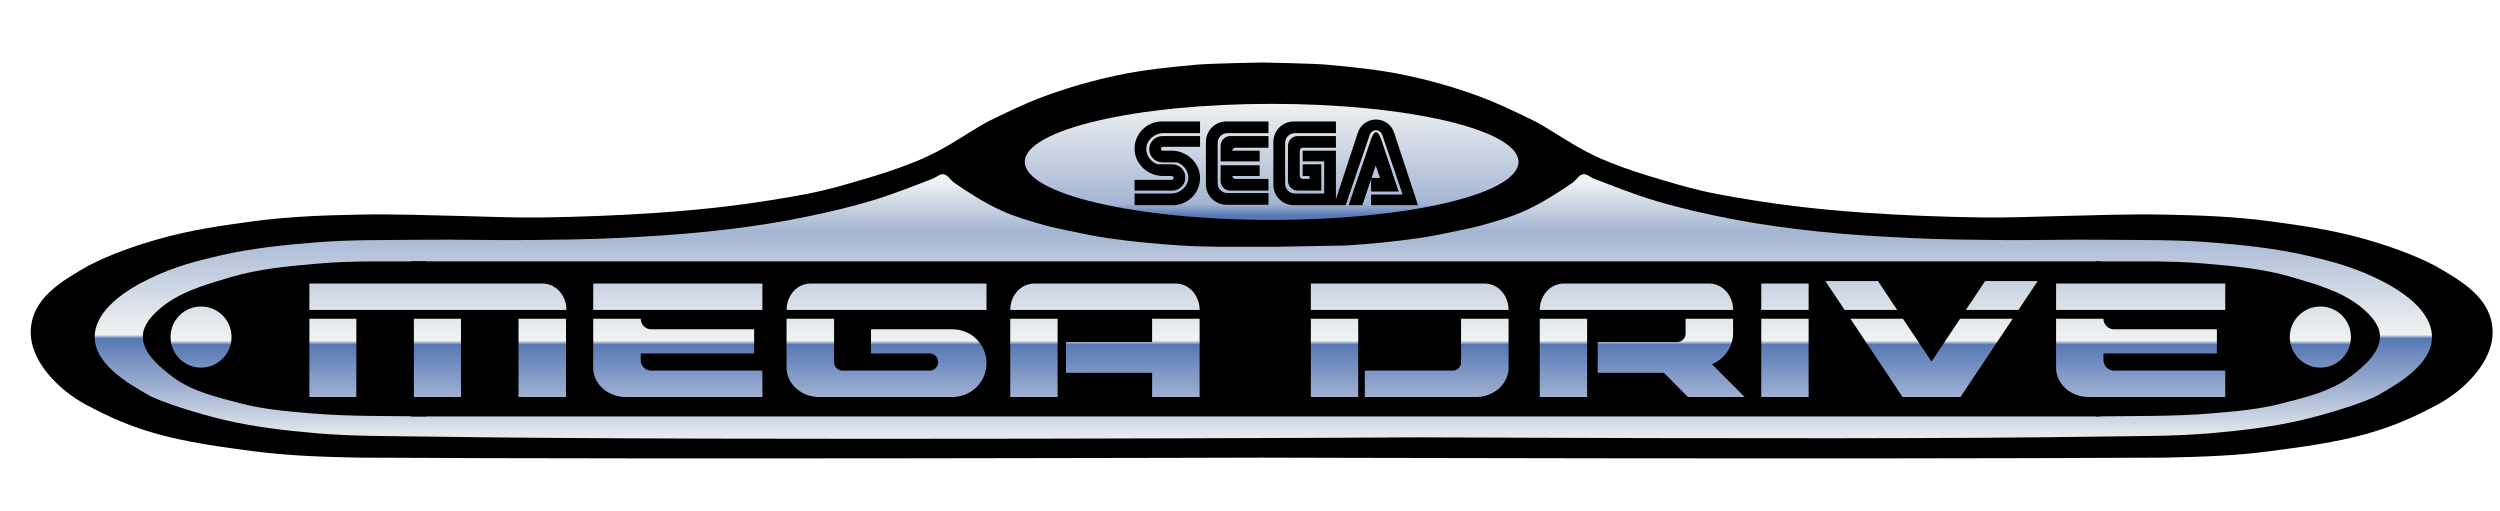
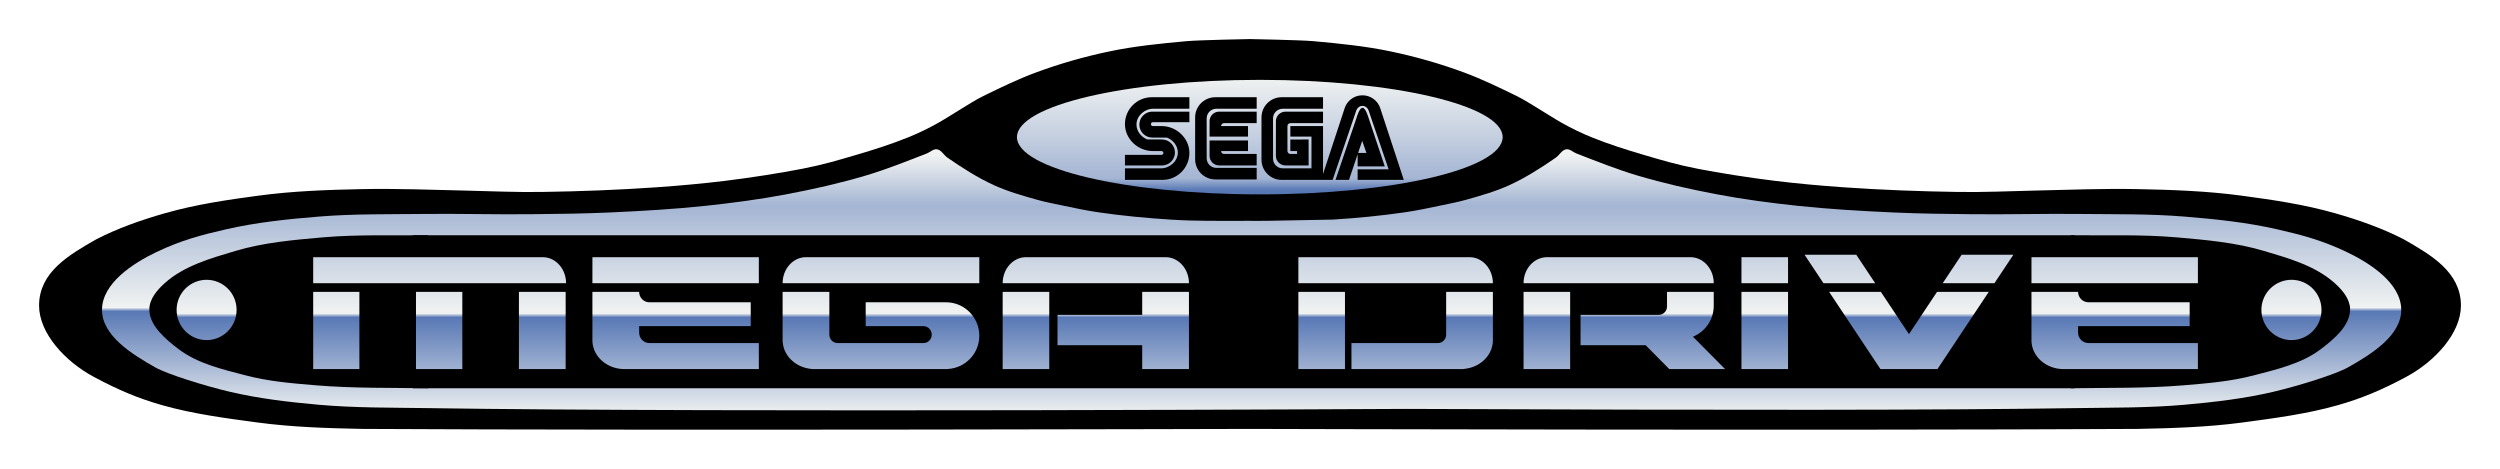
- <svg xmlns="http://www.w3.org/2000/svg" version="1.1" id="Layer_1" x="0px" y="0px" width="568.929px" height="116.145px" viewBox="-1 -1 568.929 116.145" enable-background="new -1 -1 568.929 116.145" xml:space="preserve">
+ <svg xmlns="http://www.w3.org/2000/svg" version="1.1" id="Layer_1" x="0px" y="0px" width="512" height="96" viewBox="-1 -1 512 96" enable-background="new -1 -1 568.929 116.145" xml:space="preserve">
  <defs id="defs5811">
    <linearGradient id="linearGradient7375" gradientUnits="userSpaceOnUse" x1="247.535" y1="35.3" x2="247.535" y2="37.4">
      <stop offset="0" style="stop-color:#f1f3f2" id="stop6" />
      <stop offset="0.898" style="stop-color:#a4b5d3" id="stop8" />
      <stop offset="1" style="stop-color:#5878b5" id="stop10" />
    </linearGradient>
    <linearGradient id="linearGradient7367" gradientUnits="userSpaceOnUse" x1="300" y1="40" x2="300" y2="100">
      <stop offset="0" style="stop-color:#f1f3f2" id="stop13" />
      <stop offset="0.194" style="stop-color:#a4b5d3" id="stop15" />
      <stop offset="0.586" style="stop-color:#f1f3f2" id="stop17" />
      <stop offset="0.6" style="stop-color:#5878b5" id="stop19" />
      <stop offset="1" style="stop-color:#f1f3f2" id="stop21" />
    </linearGradient>
    <linearGradient id="linearGradient7368" gradientUnits="userSpaceOnUse" x1="300" y1="40" x2="300" y2="104">
      <stop offset="0" style="stop-color:#f1f3f2" id="stop24" />
      <stop offset="0.194" style="stop-color:#a4b5d3" id="stop26" />
      <stop offset="0.586" style="stop-color:#f1f3f2" id="stop28" />
      <stop offset="0.6" style="stop-color:#5878b5" id="stop30" />
      <stop offset="1" style="stop-color:#f1f3f2" id="stop32" />
    </linearGradient>
  </defs>
  <g id="layer3" style="display:inline">
    <g id="g7132" />
-     <g transform="matrix(-1,0,0,1,572.246,1.3299167e-4)" id="g7132-3">
-       <path id="path6288-1-5" style="fill:#000000;fill-opacity:1;stroke:#000000;stroke-width:1px;stroke-linecap:butt;stroke-linejoin:miter;stroke-opacity:1" d="m 80.846,102.645 c -8.144,-0.161 -16.222,-0.403 -24.296,-1.482 -7.281,-0.973 -14.887,-1.968 -21.954,-3.976 C 29.243,95.665 24.675,93.797 18.917,90.716 12.177,87.111 6.486,80.71 6.491,74.695 6.498,67.289 13.139,63.455 19.437,59.864 c 4.946,-2.55 10.468,-4.469 15.82,-5.99 7.066,-2.008 14.211,-3.056 21.492,-4.029 8.074,-1.079 15.949,-1.351 24.094,-1.512 7.753,-0.153 15.868,0.156 23.62,0.335 5.978,0.138 11.808,0.411 17.787,0.321 8.843,-0.133 17.746,-0.462 26.568,-1.075 5.285,-0.367 10.673,-0.851 15.932,-1.491 5.973,-0.727 12.789,-1.804 17.854,-2.784 5.065,-0.981 8.377,-1.999 12.507,-3.204 4.07,-1.187 8.21,-2.499 12.142,-4.085 2.469,-0.996 4.74,-2.099 7.06,-3.406 1.794,-1.011 3.627,-2.209 5.392,-3.27 1.661,-0.999 3.215,-2.018 4.955,-2.869 3.969,-1.941 7.979,-3.878 12.125,-5.407 5.528,-2.039 11.104,-3.62 16.871,-4.83 5.857,-1.228 11.852,-1.819 17.812,-2.359 3.013,-0.273 14.654,-0.484 14.654,-0.484 0,0 11.641,0.211 14.654,0.484 5.96,0.54 11.955,1.131 17.812,2.359 5.766,1.209 11.343,2.791 16.871,4.83 4.145,1.529 8.156,3.466 12.125,5.407 1.741,0.851 3.295,1.871 4.955,2.869 1.765,1.061 3.598,2.26 5.392,3.27 2.32,1.307 4.591,2.41 7.06,3.406 3.932,1.586 8.072,2.897 12.142,4.085 4.13,1.205 7.442,2.223 12.507,3.204 5.065,0.981 11.882,2.058 17.854,2.784 5.259,0.64 10.647,1.123 15.932,1.491 8.823,0.613 17.725,0.942 26.568,1.075 5.979,0.09 11.808,-0.183 17.787,-0.321 7.752,-0.179 15.867,-0.488 23.62,-0.335 8.144,0.161 16.02,0.433 24.094,1.512 7.281,0.973 14.426,2.021 21.492,4.029 5.352,1.521 10.874,3.44 15.82,5.99 6.299,3.592 12.94,7.425 12.946,14.831 0.005,6.015 -5.686,12.416 -12.426,16.02 -5.758,3.081 -10.327,4.95 -15.679,6.471 -7.066,2.008 -14.672,3.003 -21.954,3.976 -8.074,1.079 -16.152,1.322 -24.296,1.482 -69.967,0.402 -205.277,6e-5 -205.277,6e-5 0,0 -135.311,0.403 -205.277,7e-5 z" />
-     </g>
  </g>
  <g id="layer4" style="display:inline">
    <g style="display:inline" transform="matrix(-0.7864431,0,0,0.7864431,465.5962,16.7987)" id="g7132-3-9" />
-     <path d="m 267.744,54.865 c -5.61,-0.35 -11.215,-0.888 -16.777,-1.696 -2.886,-0.419 -5.74,-1.04 -8.595,-1.634 -1.835,-0.382 -3.681,-0.733 -5.485,-1.241 -3.413,-0.959 -6.854,-1.926 -10.076,-3.403 -3.761,-1.724 -7.277,-3.97 -10.684,-6.317 -0.849,-0.585 -1.399,-1.781 -2.419,-1.926 -0.839,-0.119 -1.561,0.661 -2.351,0.966 -4.644,1.79 -9.274,3.649 -14.045,5.067 -6.093,1.811 -12.314,3.2 -18.562,4.375 -6.178,1.162 -12.421,1.982 -18.672,2.64 -7.272,0.765 -14.579,1.183 -21.884,1.517 -6.141,0.281 -12.29,0.348 -18.437,0.409 -8.356,0.083 -16.712,-0.154 -25.068,-0.059 -7.952,0.09 -15.924,-0.043 -23.851,0.596 -7.27,0.586 -14.571,1.334 -21.68,2.967 -5.479,1.258 -10.19,2.449 -16.032,5.233 -5.395,2.57 -12.536,7.184 -12.573,13.28 -0.037,6.033 7.03,10.326 12.282,13.294 2.781,1.572 11.343,4.252 17.224,5.631 6.783,1.59 13.742,2.403 20.682,3.013 8.301,0.73 16.656,0.641 24.988,0.769 68.152,1.049 226.399,0.183 226.399,0.183 75.969,0.305 123.473,0.305 155.139,-0.183 8.332,-0.128 16.687,-0.039 24.988,-0.769 6.94,-0.61 13.899,-1.422 20.682,-3.013 5.881,-1.379 14.443,-4.059 17.224,-5.631 5.252,-2.969 12.319,-7.261 12.282,-13.294 -0.037,-6.096 -7.179,-10.709 -12.573,-13.28 -5.842,-2.783 -10.553,-3.974 -16.032,-5.233 -7.109,-1.633 -14.41,-2.38 -21.68,-2.967 -7.927,-0.639 -15.899,-0.506 -23.851,-0.596 -8.355,-0.094 -16.712,0.142 -25.068,0.059 -6.147,-0.061 -12.296,-0.128 -18.437,-0.409 -7.304,-0.334 -14.612,-0.752 -21.884,-1.517 -6.251,-0.658 -12.495,-1.477 -18.672,-2.64 -6.247,-1.175 -12.468,-2.564 -18.562,-4.375 -4.771,-1.418 -9.401,-3.276 -14.045,-5.067 -0.791,-0.305 -1.512,-1.085 -2.351,-0.966 -1.02,0.145 -1.57,1.341 -2.419,1.926 -3.407,2.347 -6.923,4.593 -10.684,6.317 -3.223,1.477 -6.663,2.444 -10.076,3.403 -1.805,0.507 -3.65,0.859 -5.485,1.241 -2.855,0.594 -5.709,1.215 -8.595,1.634 -5.562,0.808 -11.167,1.347 -16.777,1.696 -19.697,0.353 -13.487,0.284 -19.693,0.284 -7.082,0 -11.858,0.087 -17.815,-0.284 z" style="fill:url(#linearGradient7367)" id="path6288-1-5-9-9" />
-     <path transform="matrix(2.512308,0,0,12.44743,-338.2595,-417.4844)" d="m 271.794,36.419 a 22.362,1.061 0 1 1 -44.725,0 22.362,1.061 0 1 1 44.725,0 z" id="path7243" style="fill:url(#linearGradient7375)" />
  </g>
-   <g id="layer7" style="display:inline">
-     <path id="path6288-1-5-9-9-4" style="fill:#000000;fill-opacity:1;stroke:#000000;stroke-width:1px;stroke-linecap:butt;stroke-linejoin:miter;stroke-opacity:1;display:inline" d="M 96,93.267 C 87.668,93.139 78.658,93.305 70.027,92.586 64.638,92.138 59.195,91.693 53.963,90.325 48.613,88.925 42.908,87.645 38.508,84.296 35.625,82.102 32.003,79.082 32.003,75.588 c 0,-2.245 1.767,-4.245 3.427,-5.725 4.404,-3.925 10.472,-5.607 16.126,-7.288 6.491,-1.931 13.33,-2.523 20.077,-3.111 8.093,-0.705 16.415,-0.397 24.367,-0.487" />
-     <path id="path6288-1-5-9-9-4-4" style="fill:#000000;fill-opacity:1;stroke:#000000;stroke-width:1px;stroke-linecap:butt;stroke-linejoin:miter;stroke-opacity:1;display:inline" d="m 476,93.267 c 8.332,-0.128 17.42,0.04 26.09,-0.681 5.389,-0.448 10.832,-0.893 16.064,-2.262 5.35,-1.4 11.055,-2.68 15.456,-6.029 2.883,-2.194 6.505,-5.214 6.505,-8.708 0,-2.245 -1.767,-4.245 -3.427,-5.725 -4.404,-3.925 -10.472,-5.607 -16.126,-7.288 -6.491,-1.931 -13.33,-2.523 -20.077,-3.111 C 492.352,58.756 483.952,59.067 476,58.977" />
-     <rect style="fill:#000000;fill-opacity:1;stroke:#000000;stroke-width:1.239;stroke-opacity:1" id="rect7309" width="383.194" height="34.051" x="93.12" y="59.097" />
-   </g>
+   <g id="layer7" style="display:inline" />
  <g id="layer2" style="display:inline">
-     <path style="fill:#000000;fill-opacity:1" d="m 307.97,29.321 -5.397,16.382 h 2.665 l 5.408,-15.819 c 0.197,-0.723 0.789,-1.251 1.486,-1.251 0.705,0 1.296,0.528 1.494,1.251 l 4.572,13.381 h -7.174 v 2.437 h 10.675 L 316.301,29.32 c -0.518,-1.807 -2.19,-3.126 -4.17,-3.126 -1.973,-7.54e-4 -3.642,1.319 -4.161,3.127 z m 3.162,10.174 0.945,-2.794 0.985,2.794 z m -0.391,-8.021 -4.834,14.23 h 3.116 l 2,-5.898 v 2.788 h 6.278 l -3.728,-11.12 c -0.189,-0.619 -0.754,-2.399 -1.418,-2.399 -0.667,0 -1.231,1.78 -1.415,2.399 z m -17.066,-2.175 h 9.343 v -2.662 h -9.566 c -2.579,0 -4.671,2.089 -4.671,4.66 v 9.754 c 0,2.571 2.092,4.654 4.671,4.654 h 9.566 V 33.285 h -7.562 v 2.439 h 4.89 v 7.316 h -6.67 c -1.231,0 -2.222,-0.992 -2.222,-2.215 v -9.312 c -0.002,-1.221 0.991,-2.214 2.222,-2.214 z m 1.779,7.093 v 2.663 h 1.555 v 0.665 h -1.555 c -0.368,0 -0.668,-0.299 -0.668,-0.665 v -5.767 c 0,-0.366 0.3,-0.666 0.668,-0.666 h 7.562 v -2.657 h -8.674 c -1.231,0 -2.229,0.992 -2.229,2.215 V 40.16 c 0,1.223 0.998,2.215 2.229,2.215 h 5.34 V 36.389 Z M 278.325,29.298 h 9.343 v -2.662 h -9.567 c -2.579,0 -4.67,2.089 -4.67,4.66 v 9.646 c 0,2.57 2.09,4.659 4.67,4.659 h 9.567 v -2.663 h -9.343 c -1.227,0 -2.224,-0.991 -2.224,-2.215 v -9.21 c 0,-1.222 0.997,-2.215 2.224,-2.215 z m 7.338,6.427 v -2.439 h -6.227 c 0,-0.366 0.299,-0.666 0.668,-0.666 h 7.562 v -2.657 h -8.674 c -1.227,0 -2.222,0.992 -2.222,2.215 v 3.546 z m 0,0.889 v 2.439 h -6.227 c 0,0.366 0.299,0.665 0.668,0.665 h 7.562 v 2.656 h -8.674 c -1.227,0 -2.222,-0.991 -2.222,-2.215 v -3.546 l 8.892,0.002 v 0 z m -22.859,3.323 h -5.61 v 2.438 h 8.563 0.11 c 1.607,-0.057 2.891,-1.378 2.891,-2.991 0,-1.651 -1.342,-2.995 -3.001,-2.995 h -3.375 c -1.365,-0.517 -2.523,-1.865 -2.523,-3.438 0,-2.02 1.867,-3.656 3.894,-3.656 h 8.346 v -2.66 h -8.68 c -3.437,0 -6.225,2.782 -6.225,6.208 0,3.431 3.011,6.209 6.449,6.209 v -0.029 l 0.017,0.029 h 1.987 c 0.242,0 0.444,0.195 0.444,0.442 0,0.246 -0.203,0.442 -0.444,0.442 h -2.843 v 7.54e-4 z m 3.68,-7.535 h 5.616 v -2.439 h -8.564 -0.115 c -1.607,0.057 -2.89,1.378 -2.89,2.991 0,1.657 1.346,2.996 3.007,2.996 h 3.375 c 1.365,0.522 2.517,1.865 2.517,3.437 0,2.021 -1.866,3.656 -3.895,3.656 h -8.339 v 2.662 h 8.673 c 3.44,0 6.232,-2.777 6.232,-6.207 0,-3.426 -3.011,-6.209 -6.451,-6.209 v 0.035 l -0.022,-0.034 h -1.982 c -0.248,0 -0.444,-0.195 -0.444,-0.442 0,-0.241 0.195,-0.442 0.444,-0.442 l 2.838,-0.004 v 0 z" id="path16-1" />
-     <path style="fill:url(#linearGradient7368)" d="m 415.406,63.969 4.375,6.562 H 431.75 l -4.375,-6.562 z m 36.344,0 -4.375,6.562 h 11.969 l 4.375,-6.562 z m -381.344,0.562 v 6 h 53.188 5.312 c 0,-3.278 -2.373,-5.945 -5.312,-6 z m 64.594,0 v 6 h 38.5 v -6 z m 49.375,0 c -2.968,0.018 -5.375,2.699 -5.375,6 h 5.375 5.438 34.688 v -6 h -40.094 z m 50.875,0 c -2.954,0.037 -5.344,2.71 -5.344,6 h 5.344 5.438 26.75 H 273 c 0,-3.313 -2.424,-6 -5.406,-6 -0.055,0 -0.102,-0.002 -0.156,0 z m 63.062,0 v 6 h 39.656 5.344 c 0,-3.289 -2.392,-5.961 -5.344,-6 z m 57.062,0 v 0.031 c -2.781,0.244 -4.969,2.817 -4.969,5.969 h 4.969 5.812 19.844 2.562 8.781 2.031 c 0,-3.29 -2.39,-5.963 -5.344,-6 z m 45.438,0 v 6 h 10.781 v -6 z m 67.094,0 v 6 h 38.5 v -6 z M 45.75,69.75 c -3.838,0 -6.938,3.099 -6.938,6.938 0,3.838 3.099,6.969 6.938,6.969 3.838,0 6.938,-3.13 6.938,-6.969 0,-3.838 -3.099,-6.938 -6.938,-6.938 z m 482.312,0 c -3.838,0 -6.969,3.099 -6.969,6.938 0,3.838 3.13,6.969 6.969,6.969 3.838,0 6.938,-3.13 6.938,-6.969 0,-3.838 -3.099,-6.938 -6.938,-6.938 z M 70.406,72.531 v 17.812 h 10.688 v -17.812 z m 23.781,0 v 17.812 h 10.719 v -17.812 z m 23.812,0 v 17.812 h 10.812 v -17.812 z m 17,0 V 83.938 c 0.146,3.563 3.413,6.406 7.406,6.406 H 173.5 v -6 h -25.312 c -1.325,0 -2.375,-1.081 -2.375,-2.406 v -1.5 h 25.812 v -5.5 h -23.438 c -1.325,0 -2.375,-1.081 -2.375,-2.406 h -1 z m 44,0 V 84.125 h 0.031 c 0.235,3.267 3.086,5.886 6.688,6.188 v 0.031 h 31.594 V 90.312 c 4.015,-0.26 7.188,-3.574 7.188,-7.656 0,-4.253 -3.435,-7.719 -7.688,-7.719 -0.041,0 -0.084,-6.52e-4 -0.125,0 h -18.469 v 5.5 h 13.344 c 1.08,0 1.938,0.888 1.938,1.969 0,1.08 -0.857,1.938 -1.938,1.938 H 191.75 c -1.08,0 -1.938,-0.857 -1.938,-1.938 v -9.875 z m 50.906,0 v 17.812 h 10.781 v -17.812 z m 32.281,0 v 5.312 h -19.594 v 7 h 19.594 v 5.5 H 273 v -17.812 z m 36.125,0 v 17.812 h 10.781 v -17.812 z m 34.188,0 v 9.875 c 0,1.08 -0.857,1.938 -1.938,1.938 h -19.969 v 6 h 25.938 V 90.312 c 3.79,-0.289 6.781,-3.139 6.781,-6.625 V 72.531 Z m 17.906,0 v 17.812 h 10.781 v -17.812 z m 33.188,0 v 3.375 c 0,0.021 6.2e-4,0.042 0,0.062 -0.032,1.048 -0.881,1.875 -1.938,1.875 h -2.375 -15.688 v 7 h 15.062 l 5.469,5.5 h 12.906 l -7.438,-7.469 c 2.817,-1.144 4.812,-3.901 4.812,-7.125 v -3.219 h -0.719 z m 17.219,0 v 17.812 h 10.781 v -17.812 z m 20.281,0 11.875,17.812 h 1.219 10.75 1.219 l 11.875,-17.812 H 446.062 l -6.5,9.75 -6.5,-9.75 z m 46.812,0 V 83.938 c 0.146,3.563 3.413,6.406 7.406,6.406 h 31.094 v -6 h -25.312 c -1.325,0 -2.406,-1.081 -2.406,-2.406 v -1.5 H 504.5 v -5.5 h -23.406 c -1.325,0 -2.406,-1.081 -2.406,-2.406 z" transform="translate(-1.000016,-1)" id="rect7344" />
+     <g id="g61" transform="matrix(0.885297,0,0,0.8878935,1.696193,-4.740707)">
+       <g transform="matrix(-1,0,0,1,572.246,1.33e-4)" id="g7132-3" style="display:inline">
+         <path id="path6288-1-5" style="fill:#000000;fill-opacity:1;stroke:#000000;stroke-width:1px;stroke-linecap:butt;stroke-linejoin:miter;stroke-opacity:1" d="m 80.846,102.645 c -8.144,-0.161 -16.222,-0.403 -24.296,-1.482 -7.281,-0.973 -14.887,-1.968 -21.954,-3.976 C 29.243,95.665 24.675,93.797 18.917,90.716 12.177,87.111 6.486,80.71 6.491,74.695 6.498,67.289 13.139,63.455 19.437,59.864 c 4.946,-2.55 10.468,-4.469 15.82,-5.99 7.066,-2.008 14.211,-3.056 21.492,-4.029 8.074,-1.079 15.949,-1.351 24.094,-1.512 7.753,-0.153 15.868,0.156 23.62,0.335 5.978,0.138 11.808,0.411 17.787,0.321 8.843,-0.133 17.746,-0.462 26.568,-1.075 5.285,-0.367 10.673,-0.851 15.932,-1.491 5.973,-0.727 12.789,-1.804 17.854,-2.784 5.065,-0.981 8.377,-1.999 12.507,-3.204 4.07,-1.187 8.21,-2.499 12.142,-4.085 2.469,-0.996 4.74,-2.099 7.06,-3.406 1.794,-1.011 3.627,-2.209 5.392,-3.27 1.661,-0.999 3.215,-2.018 4.955,-2.869 3.969,-1.941 7.979,-3.878 12.125,-5.407 5.528,-2.039 11.104,-3.62 16.871,-4.83 5.857,-1.228 11.852,-1.819 17.812,-2.359 3.013,-0.273 14.654,-0.484 14.654,-0.484 0,0 11.641,0.211 14.654,0.484 5.96,0.54 11.955,1.131 17.812,2.359 5.766,1.209 11.343,2.791 16.871,4.83 4.145,1.529 8.156,3.466 12.125,5.407 1.741,0.851 3.295,1.871 4.955,2.869 1.765,1.061 3.598,2.26 5.392,3.27 2.32,1.307 4.591,2.41 7.06,3.406 3.932,1.586 8.072,2.897 12.142,4.085 4.13,1.205 7.442,2.223 12.507,3.204 5.065,0.981 11.882,2.058 17.854,2.784 5.259,0.64 10.647,1.123 15.932,1.491 8.823,0.613 17.725,0.942 26.568,1.075 5.979,0.09 11.808,-0.183 17.787,-0.321 7.752,-0.179 15.867,-0.488 23.62,-0.335 8.144,0.161 16.02,0.433 24.094,1.512 7.281,0.973 14.426,2.021 21.492,4.029 5.352,1.521 10.874,3.44 15.82,5.99 6.299,3.592 12.94,7.425 12.946,14.831 0.005,6.015 -5.686,12.416 -12.426,16.02 -5.758,3.081 -10.327,4.95 -15.679,6.471 -7.066,2.008 -14.672,3.003 -21.954,3.976 -8.074,1.079 -16.152,1.322 -24.296,1.482 -69.967,0.402 -205.277,6e-5 -205.277,6e-5 0,0 -135.311,0.403 -205.277,7e-5 z" />
+       </g>
+       <path d="m 267.744,54.865 c -5.61,-0.35 -11.215,-0.888 -16.777,-1.696 -2.886,-0.419 -5.74,-1.04 -8.595,-1.634 -1.835,-0.382 -3.681,-0.733 -5.485,-1.241 -3.413,-0.959 -6.854,-1.926 -10.076,-3.403 -3.761,-1.724 -7.277,-3.97 -10.684,-6.317 -0.849,-0.585 -1.399,-1.781 -2.419,-1.926 -0.839,-0.119 -1.561,0.661 -2.351,0.966 -4.644,1.79 -9.274,3.649 -14.045,5.067 -6.093,1.811 -12.314,3.2 -18.562,4.375 -6.178,1.162 -12.421,1.982 -18.672,2.64 -7.272,0.765 -14.579,1.183 -21.884,1.517 -6.141,0.281 -12.29,0.348 -18.437,0.409 -8.356,0.083 -16.712,-0.154 -25.068,-0.059 -7.952,0.09 -15.924,-0.043 -23.851,0.596 -7.27,0.586 -14.571,1.334 -21.68,2.967 -5.479,1.258 -10.19,2.449 -16.032,5.233 -5.395,2.57 -12.536,7.184 -12.573,13.28 -0.037,6.033 7.03,10.326 12.282,13.294 2.781,1.572 11.343,4.252 17.224,5.631 6.783,1.59 13.742,2.403 20.682,3.013 8.301,0.73 16.656,0.641 24.988,0.769 68.152,1.049 226.399,0.183 226.399,0.183 75.969,0.305 123.473,0.305 155.139,-0.183 8.332,-0.128 16.687,-0.039 24.988,-0.769 6.94,-0.61 13.899,-1.422 20.682,-3.013 5.881,-1.379 14.443,-4.059 17.224,-5.631 5.252,-2.969 12.319,-7.261 12.282,-13.294 -0.037,-6.096 -7.179,-10.709 -12.573,-13.28 -5.842,-2.783 -10.553,-3.974 -16.032,-5.233 -7.109,-1.633 -14.41,-2.38 -21.68,-2.967 -7.927,-0.639 -15.899,-0.506 -23.851,-0.596 -8.355,-0.094 -16.712,0.142 -25.068,0.059 -6.147,-0.061 -12.296,-0.128 -18.437,-0.409 -7.304,-0.334 -14.612,-0.752 -21.884,-1.517 -6.251,-0.658 -12.495,-1.477 -18.672,-2.64 -6.247,-1.175 -12.468,-2.564 -18.562,-4.375 -4.771,-1.418 -9.401,-3.276 -14.045,-5.067 -0.791,-0.305 -1.512,-1.085 -2.351,-0.966 -1.02,0.145 -1.57,1.341 -2.419,1.926 -3.407,2.347 -6.923,4.593 -10.684,6.317 -3.223,1.477 -6.663,2.444 -10.076,3.403 -1.805,0.507 -3.65,0.859 -5.485,1.241 -2.855,0.594 -5.709,1.215 -8.595,1.634 -5.562,0.808 -11.167,1.347 -16.777,1.696 -19.697,0.353 -13.487,0.284 -19.693,0.284 -7.082,0 -11.858,0.087 -17.815,-0.284 z" style="display:inline;fill:url(#linearGradient7367)" id="path6288-1-5-9-9" />
+       <ellipse transform="matrix(2.512308,0,0,12.44743,-338.2595,-417.4844)" id="path7243" style="display:inline;fill:url(#linearGradient7375)" cx="249.432" cy="36.419" rx="22.362" ry="1.061" />
+       <path id="path6288-1-5-9-9-4" style="display:inline;fill:#000000;fill-opacity:1;stroke:#000000;stroke-width:1px;stroke-linecap:butt;stroke-linejoin:miter;stroke-opacity:1" d="M 96,93.267 C 87.668,93.139 78.658,93.305 70.027,92.586 64.638,92.138 59.195,91.693 53.963,90.325 48.613,88.925 42.908,87.645 38.508,84.296 35.625,82.102 32.003,79.082 32.003,75.588 c 0,-2.245 1.767,-4.245 3.427,-5.725 4.404,-3.925 10.472,-5.607 16.126,-7.288 6.491,-1.931 13.33,-2.523 20.077,-3.111 8.093,-0.705 16.415,-0.397 24.367,-0.487" />
+       <path id="path6288-1-5-9-9-4-4" style="display:inline;fill:#000000;fill-opacity:1;stroke:#000000;stroke-width:1px;stroke-linecap:butt;stroke-linejoin:miter;stroke-opacity:1" d="m 476,93.267 c 8.332,-0.128 17.42,0.04 26.09,-0.681 5.389,-0.448 10.832,-0.893 16.064,-2.262 5.35,-1.4 11.055,-2.68 15.456,-6.029 2.883,-2.194 6.505,-5.214 6.505,-8.708 0,-2.245 -1.767,-4.245 -3.427,-5.725 -4.404,-3.925 -10.472,-5.607 -16.126,-7.288 -6.491,-1.931 -13.33,-2.523 -20.077,-3.111 C 492.352,58.756 483.952,59.067 476,58.977" />
+       <rect style="display:inline;fill:#000000;fill-opacity:1;stroke:#000000;stroke-width:1.239;stroke-opacity:1" id="rect7309" width="383.194" height="34.051" x="93.12" y="59.097" />
+       <path style="fill:#000000;fill-opacity:1" d="m 307.97,29.321 -5.397,16.382 h 2.665 l 5.408,-15.819 c 0.197,-0.723 0.789,-1.251 1.486,-1.251 0.705,0 1.296,0.528 1.494,1.251 l 4.572,13.381 h -7.174 v 2.437 h 10.675 L 316.301,29.32 c -0.518,-1.807 -2.19,-3.126 -4.17,-3.126 -1.973,-7.54e-4 -3.642,1.319 -4.161,3.127 z m 3.162,10.174 0.945,-2.794 0.985,2.794 z m -0.391,-8.021 -4.834,14.23 h 3.116 l 2,-5.898 v 2.788 h 6.278 l -3.728,-11.12 c -0.189,-0.619 -0.754,-2.399 -1.418,-2.399 -0.667,0 -1.231,1.78 -1.415,2.399 z m -17.066,-2.175 h 9.343 v -2.662 h -9.566 c -2.579,0 -4.671,2.089 -4.671,4.66 v 9.754 c 0,2.571 2.092,4.654 4.671,4.654 h 9.566 V 33.285 h -7.562 v 2.439 h 4.89 v 7.316 h -6.67 c -1.231,0 -2.222,-0.992 -2.222,-2.215 v -9.312 c -0.002,-1.221 0.991,-2.214 2.222,-2.214 z m 1.779,7.093 v 2.663 h 1.555 v 0.665 h -1.555 c -0.368,0 -0.668,-0.299 -0.668,-0.665 v -5.767 c 0,-0.366 0.3,-0.666 0.668,-0.666 h 7.562 v -2.657 h -8.674 c -1.231,0 -2.229,0.992 -2.229,2.215 V 40.16 c 0,1.223 0.998,2.215 2.229,2.215 h 5.34 V 36.389 Z M 278.325,29.298 h 9.343 v -2.662 h -9.567 c -2.579,0 -4.67,2.089 -4.67,4.66 v 9.646 c 0,2.57 2.09,4.659 4.67,4.659 h 9.567 v -2.663 h -9.343 c -1.227,0 -2.224,-0.991 -2.224,-2.215 v -9.21 c 0,-1.222 0.997,-2.215 2.224,-2.215 z m 7.338,6.427 v -2.439 h -6.227 c 0,-0.366 0.299,-0.666 0.668,-0.666 h 7.562 v -2.657 h -8.674 c -1.227,0 -2.222,0.992 -2.222,2.215 v 3.546 z m 0,0.889 v 2.439 h -6.227 c 0,0.366 0.299,0.665 0.668,0.665 h 7.562 v 2.656 h -8.674 c -1.227,0 -2.222,-0.991 -2.222,-2.215 v -3.546 l 8.892,0.002 v 0 z m -22.859,3.323 h -5.61 v 2.438 h 8.563 0.11 c 1.607,-0.057 2.891,-1.378 2.891,-2.991 0,-1.651 -1.342,-2.995 -3.001,-2.995 h -3.375 c -1.365,-0.517 -2.523,-1.865 -2.523,-3.438 0,-2.02 1.867,-3.656 3.894,-3.656 h 8.346 v -2.66 h -8.68 c -3.437,0 -6.225,2.782 -6.225,6.208 0,3.431 3.011,6.209 6.449,6.209 v -0.029 l 0.017,0.029 h 1.987 c 0.242,0 0.444,0.195 0.444,0.442 0,0.246 -0.203,0.442 -0.444,0.442 h -2.843 v 7.54e-4 z m 3.68,-7.535 h 5.616 v -2.439 h -8.564 -0.115 c -1.607,0.057 -2.89,1.378 -2.89,2.991 0,1.657 1.346,2.996 3.007,2.996 h 3.375 c 1.365,0.522 2.517,1.865 2.517,3.437 0,2.021 -1.866,3.656 -3.895,3.656 h -8.339 v 2.662 h 8.673 c 3.44,0 6.232,-2.777 6.232,-6.207 0,-3.426 -3.011,-6.209 -6.451,-6.209 v 0.035 l -0.022,-0.034 h -1.982 c -0.248,0 -0.444,-0.195 -0.444,-0.442 0,-0.241 0.195,-0.442 0.444,-0.442 l 2.838,-0.004 v 0 z" id="path16-1" />
+       <path style="fill:url(#linearGradient7368)" d="m 415.406,63.969 4.375,6.562 H 431.75 l -4.375,-6.562 z m 36.344,0 -4.375,6.562 h 11.969 l 4.375,-6.562 z m -381.344,0.562 v 6 h 53.188 5.312 c 0,-3.278 -2.373,-5.945 -5.312,-6 z m 64.594,0 v 6 h 38.5 v -6 z m 49.375,0 c -2.968,0.018 -5.375,2.699 -5.375,6 h 5.375 5.438 34.688 v -6 h -40.094 z m 50.875,0 c -2.954,0.037 -5.344,2.71 -5.344,6 h 5.344 5.438 26.75 H 273 c 0,-3.313 -2.424,-6 -5.406,-6 -0.055,0 -0.102,-0.002 -0.156,0 z m 63.062,0 v 6 h 39.656 5.344 c 0,-3.289 -2.392,-5.961 -5.344,-6 z m 57.062,0 v 0.031 c -2.781,0.244 -4.969,2.817 -4.969,5.969 h 4.969 5.812 19.844 2.562 8.781 2.031 c 0,-3.29 -2.39,-5.963 -5.344,-6 z m 45.438,0 v 6 h 10.781 v -6 z m 67.094,0 v 6 h 38.5 v -6 z M 45.75,69.75 c -3.838,0 -6.938,3.099 -6.938,6.938 0,3.838 3.099,6.969 6.938,6.969 3.838,0 6.938,-3.13 6.938,-6.969 0,-3.838 -3.099,-6.938 -6.938,-6.938 z m 482.312,0 c -3.838,0 -6.969,3.099 -6.969,6.938 0,3.838 3.13,6.969 6.969,6.969 3.838,0 6.938,-3.13 6.938,-6.969 0,-3.838 -3.099,-6.938 -6.938,-6.938 z M 70.406,72.531 v 17.812 h 10.688 v -17.812 z m 23.781,0 v 17.812 h 10.719 v -17.812 z m 23.812,0 v 17.812 h 10.812 v -17.812 z m 17,0 V 83.938 c 0.146,3.563 3.413,6.406 7.406,6.406 H 173.5 v -6 h -25.312 c -1.325,0 -2.375,-1.081 -2.375,-2.406 v -1.5 h 25.812 v -5.5 h -23.438 c -1.325,0 -2.375,-1.081 -2.375,-2.406 h -1 z m 44,0 V 84.125 h 0.031 c 0.235,3.267 3.086,5.886 6.688,6.188 v 0.031 h 31.594 V 90.312 c 4.015,-0.26 7.188,-3.574 7.188,-7.656 0,-4.253 -3.435,-7.719 -7.688,-7.719 -0.041,0 -0.084,-6.52e-4 -0.125,0 h -18.469 v 5.5 h 13.344 c 1.08,0 1.938,0.888 1.938,1.969 0,1.08 -0.857,1.938 -1.938,1.938 H 191.75 c -1.08,0 -1.938,-0.857 -1.938,-1.938 v -9.875 z m 50.906,0 v 17.812 h 10.781 v -17.812 z m 32.281,0 v 5.312 h -19.594 v 7 h 19.594 v 5.5 H 273 v -17.812 z m 36.125,0 v 17.812 h 10.781 v -17.812 z m 34.188,0 v 9.875 c 0,1.08 -0.857,1.938 -1.938,1.938 h -19.969 v 6 h 25.938 V 90.312 c 3.79,-0.289 6.781,-3.139 6.781,-6.625 V 72.531 Z m 17.906,0 v 17.812 h 10.781 v -17.812 z m 33.188,0 v 3.375 c 0,0.021 6.2e-4,0.042 0,0.062 -0.032,1.048 -0.881,1.875 -1.938,1.875 h -2.375 -15.688 v 7 h 15.062 l 5.469,5.5 h 12.906 l -7.438,-7.469 c 2.817,-1.144 4.812,-3.901 4.812,-7.125 v -3.219 h -0.719 z m 17.219,0 v 17.812 h 10.781 v -17.812 z m 20.281,0 11.875,17.812 h 1.219 10.75 1.219 l 11.875,-17.812 H 446.062 l -6.5,9.75 -6.5,-9.75 z m 46.812,0 V 83.938 c 0.146,3.563 3.413,6.406 7.406,6.406 h 31.094 v -6 h -25.312 c -1.325,0 -2.406,-1.081 -2.406,-2.406 v -1.5 H 504.5 v -5.5 h -23.406 c -1.325,0 -2.406,-1.081 -2.406,-2.406 z" transform="translate(-1.000016,-1)" id="rect7344" />
+     </g>
  </g>
</svg>
